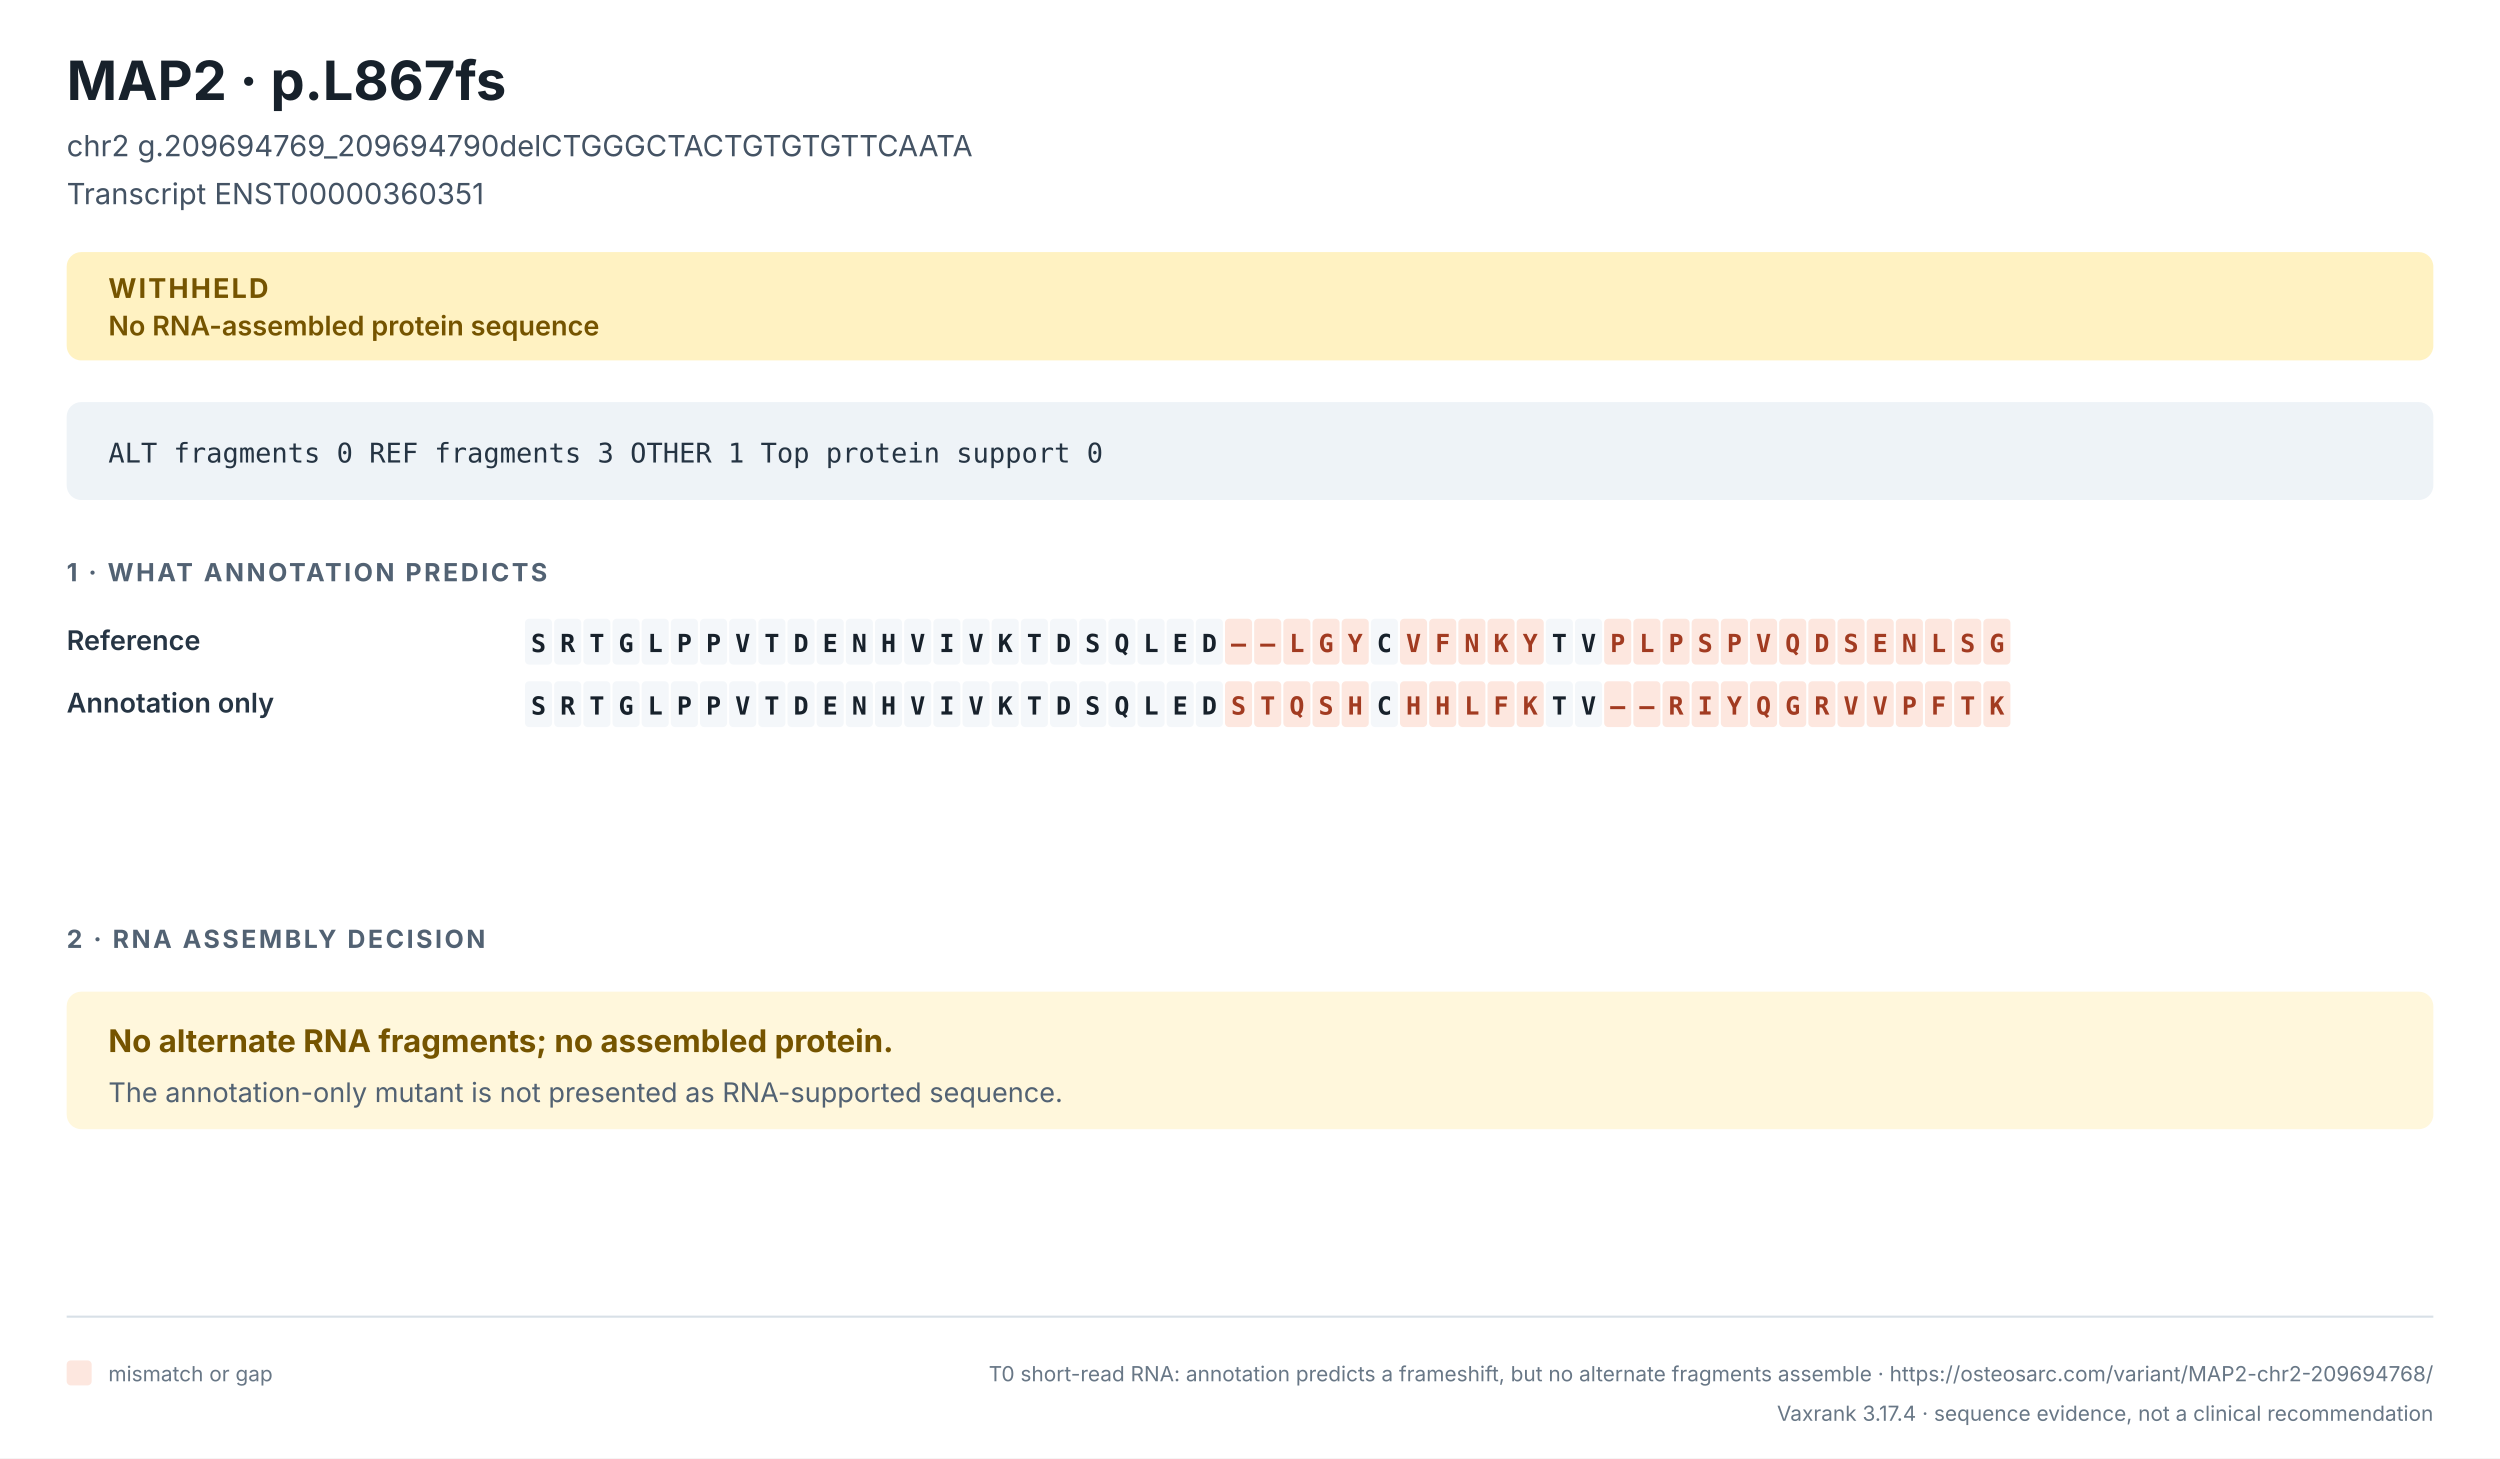
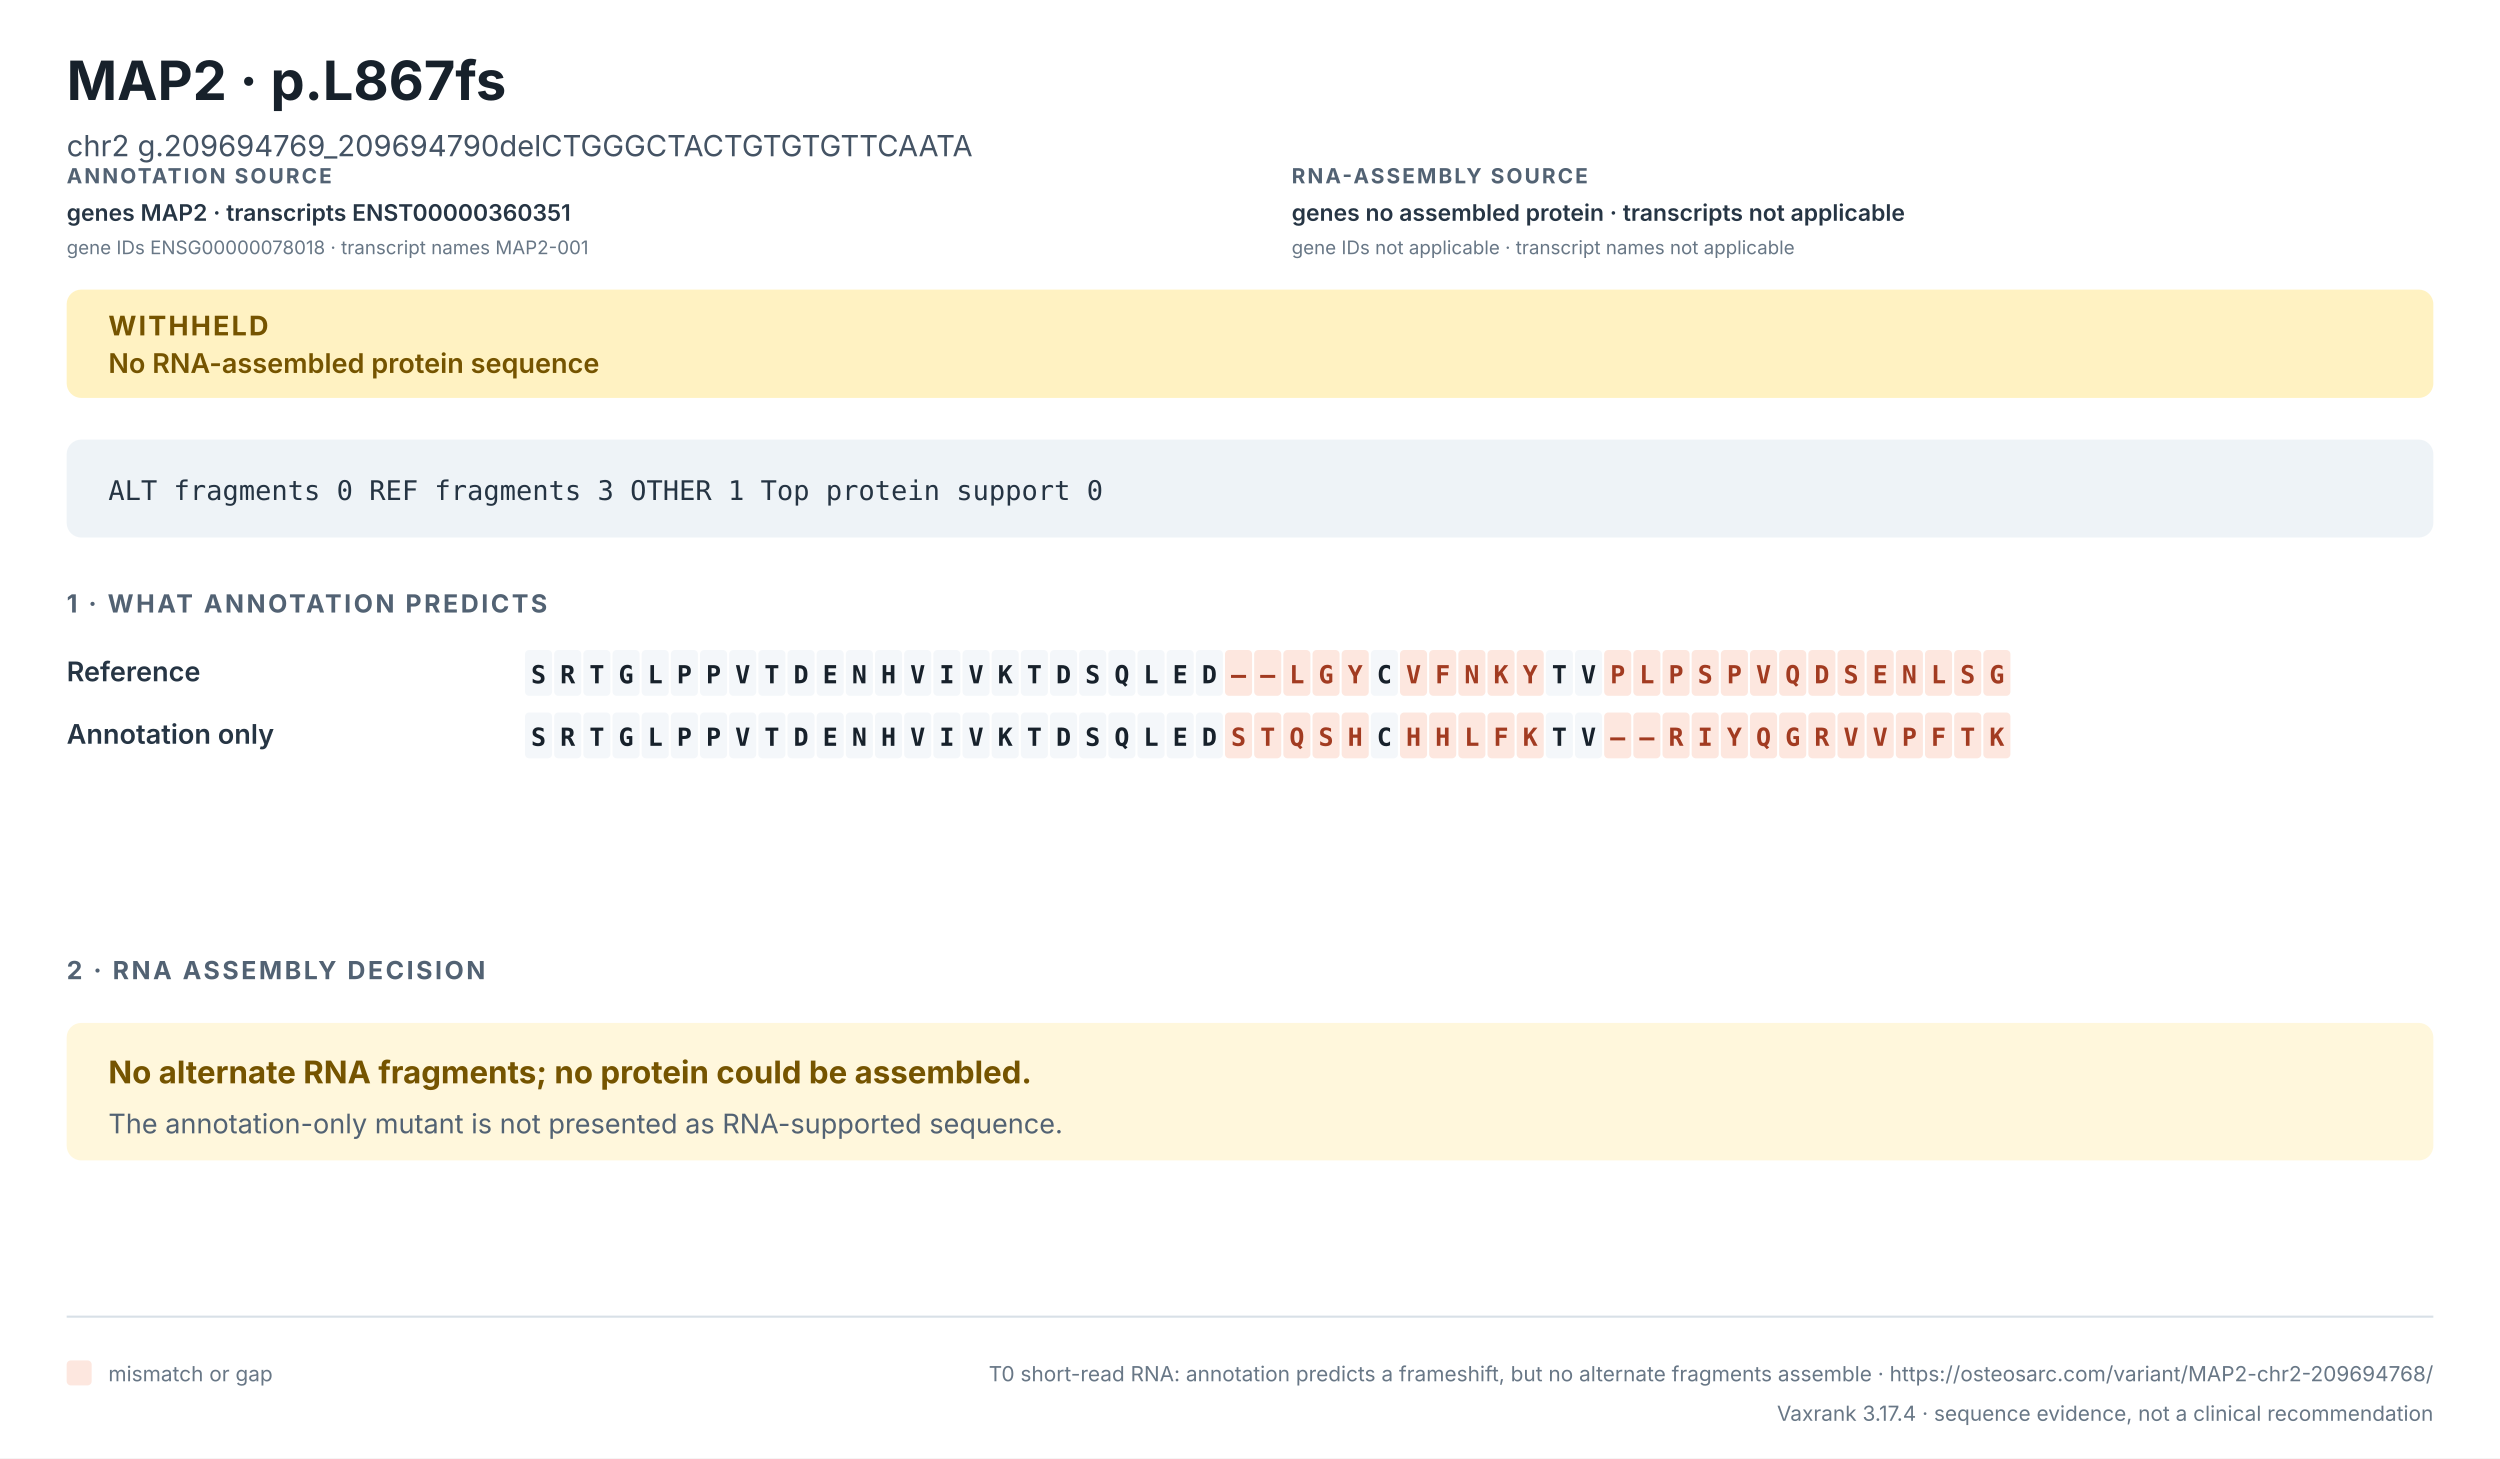
<svg xmlns="http://www.w3.org/2000/svg" width="1200" height="700" viewBox="0 0 1200 700">
  <rect width="1200" height="700" fill="#ffffff" />
  <style>
text { font-family: Inter, Helvetica, Arial, sans-serif; }
.title { font-size: 26px; font-weight: 700; fill: #17212b; }
.subtitle { font-size: 14px; fill: #445364; }
+ .source-label { font-size: 10px; font-weight: 700; letter-spacing: 1px; fill: #526273; }
+ .source-text { font-size: 11px; font-weight: 600; fill: #263544; }
+ .source-ids { font-size: 9px; fill: #687786; }
.status { font-size: 13px; font-weight: 700; letter-spacing: 1px; }
.status-detail { font-size: 13px; font-weight: 600; }
.panel-title { font-size: 12px; font-weight: 700; letter-spacing: 1.2px; fill: #526273; }
.track-label { font-size: 13px; font-weight: 600; fill: #263544; }
.residue { font-family: "SFMono-Regular", Consolas, monospace; font-size: 12px; font-weight: 600; text-anchor: middle; }
.evidence { font-family: "SFMono-Regular", Consolas, monospace; font-size: 13px; fill: #253443; }
.empty-title { font-size: 15px; font-weight: 700; fill: #755400; }
.body { font-size: 13px; fill: #526273; }
.footer { font-size: 10px; fill: #687786; }
</style>
  <text x="32" y="48" class="title">MAP2 · p.L867fs</text>
  <text x="32" y="75" class="subtitle">chr2 g.209694769_209694790delCTGGGCTACTGTGTGTTCAATA</text>
-   <text x="32" y="98" class="subtitle">Transcript ENST00000360351</text>
-   <rect x="32" y="121" width="1136" height="52" rx="7" fill="#fff2c2" />
-   <text x="52" y="143" class="status" fill="#755400">WITHHELD</text>
-   <text x="52" y="161" class="status-detail" fill="#755400">No RNA-assembled protein sequence</text>
-   <rect x="32" y="193" width="1136" height="47" rx="7" fill="#eef3f7" />
-   <text x="52" y="222" class="evidence">ALT fragments  0     REF fragments  3     OTHER  1     Top protein support  0</text>
-   <text x="32" y="279" class="panel-title">1 · WHAT ANNOTATION PREDICTS</text>
-   <text x="32" y="312" class="track-label">Reference</text>
-   <rect x="252" y="297" width="13" height="22" rx="2" fill="#f4f7fa" />
-   <text x="258.5" y="313" class="residue" fill="#17212b">S</text>
-   <rect x="266" y="297" width="13" height="22" rx="2" fill="#f4f7fa" />
-   <text x="272.5" y="313" class="residue" fill="#17212b">R</text>
-   <rect x="280" y="297" width="13" height="22" rx="2" fill="#f4f7fa" />
-   <text x="286.5" y="313" class="residue" fill="#17212b">T</text>
-   <rect x="294" y="297" width="13" height="22" rx="2" fill="#f4f7fa" />
-   <text x="300.5" y="313" class="residue" fill="#17212b">G</text>
-   <rect x="308" y="297" width="13" height="22" rx="2" fill="#f4f7fa" />
-   <text x="314.5" y="313" class="residue" fill="#17212b">L</text>
-   <rect x="322" y="297" width="13" height="22" rx="2" fill="#f4f7fa" />
-   <text x="328.5" y="313" class="residue" fill="#17212b">P</text>
-   <rect x="336" y="297" width="13" height="22" rx="2" fill="#f4f7fa" />
-   <text x="342.5" y="313" class="residue" fill="#17212b">P</text>
-   <rect x="350" y="297" width="13" height="22" rx="2" fill="#f4f7fa" />
-   <text x="356.5" y="313" class="residue" fill="#17212b">V</text>
-   <rect x="364" y="297" width="13" height="22" rx="2" fill="#f4f7fa" />
-   <text x="370.5" y="313" class="residue" fill="#17212b">T</text>
-   <rect x="378" y="297" width="13" height="22" rx="2" fill="#f4f7fa" />
-   <text x="384.5" y="313" class="residue" fill="#17212b">D</text>
-   <rect x="392" y="297" width="13" height="22" rx="2" fill="#f4f7fa" />
-   <text x="398.5" y="313" class="residue" fill="#17212b">E</text>
-   <rect x="406" y="297" width="13" height="22" rx="2" fill="#f4f7fa" />
-   <text x="412.5" y="313" class="residue" fill="#17212b">N</text>
-   <rect x="420" y="297" width="13" height="22" rx="2" fill="#f4f7fa" />
-   <text x="426.5" y="313" class="residue" fill="#17212b">H</text>
-   <rect x="434" y="297" width="13" height="22" rx="2" fill="#f4f7fa" />
-   <text x="440.5" y="313" class="residue" fill="#17212b">V</text>
-   <rect x="448" y="297" width="13" height="22" rx="2" fill="#f4f7fa" />
-   <text x="454.5" y="313" class="residue" fill="#17212b">I</text>
-   <rect x="462" y="297" width="13" height="22" rx="2" fill="#f4f7fa" />
-   <text x="468.5" y="313" class="residue" fill="#17212b">V</text>
-   <rect x="476" y="297" width="13" height="22" rx="2" fill="#f4f7fa" />
-   <text x="482.5" y="313" class="residue" fill="#17212b">K</text>
-   <rect x="490" y="297" width="13" height="22" rx="2" fill="#f4f7fa" />
-   <text x="496.5" y="313" class="residue" fill="#17212b">T</text>
-   <rect x="504" y="297" width="13" height="22" rx="2" fill="#f4f7fa" />
-   <text x="510.5" y="313" class="residue" fill="#17212b">D</text>
-   <rect x="518" y="297" width="13" height="22" rx="2" fill="#f4f7fa" />
-   <text x="524.5" y="313" class="residue" fill="#17212b">S</text>
-   <rect x="532" y="297" width="13" height="22" rx="2" fill="#f4f7fa" />
-   <text x="538.5" y="313" class="residue" fill="#17212b">Q</text>
-   <rect x="546" y="297" width="13" height="22" rx="2" fill="#f4f7fa" />
-   <text x="552.5" y="313" class="residue" fill="#17212b">L</text>
-   <rect x="560" y="297" width="13" height="22" rx="2" fill="#f4f7fa" />
-   <text x="566.5" y="313" class="residue" fill="#17212b">E</text>
-   <rect x="574" y="297" width="13" height="22" rx="2" fill="#f4f7fa" />
-   <text x="580.5" y="313" class="residue" fill="#17212b">D</text>
-   <rect x="588" y="297" width="13" height="22" rx="2" fill="#fde7df" />
-   <text x="594.5" y="313" class="residue" fill="#a23b21">–</text>
-   <rect x="602" y="297" width="13" height="22" rx="2" fill="#fde7df" />
-   <text x="608.5" y="313" class="residue" fill="#a23b21">–</text>
-   <rect x="616" y="297" width="13" height="22" rx="2" fill="#fde7df" />
-   <text x="622.5" y="313" class="residue" fill="#a23b21">L</text>
-   <rect x="630" y="297" width="13" height="22" rx="2" fill="#fde7df" />
-   <text x="636.5" y="313" class="residue" fill="#a23b21">G</text>
-   <rect x="644" y="297" width="13" height="22" rx="2" fill="#fde7df" />
-   <text x="650.5" y="313" class="residue" fill="#a23b21">Y</text>
-   <rect x="658" y="297" width="13" height="22" rx="2" fill="#f4f7fa" />
-   <text x="664.5" y="313" class="residue" fill="#17212b">C</text>
-   <rect x="672" y="297" width="13" height="22" rx="2" fill="#fde7df" />
-   <text x="678.5" y="313" class="residue" fill="#a23b21">V</text>
-   <rect x="686" y="297" width="13" height="22" rx="2" fill="#fde7df" />
-   <text x="692.5" y="313" class="residue" fill="#a23b21">F</text>
-   <rect x="700" y="297" width="13" height="22" rx="2" fill="#fde7df" />
-   <text x="706.5" y="313" class="residue" fill="#a23b21">N</text>
-   <rect x="714" y="297" width="13" height="22" rx="2" fill="#fde7df" />
-   <text x="720.5" y="313" class="residue" fill="#a23b21">K</text>
-   <rect x="728" y="297" width="13" height="22" rx="2" fill="#fde7df" />
-   <text x="734.5" y="313" class="residue" fill="#a23b21">Y</text>
-   <rect x="742" y="297" width="13" height="22" rx="2" fill="#f4f7fa" />
-   <text x="748.5" y="313" class="residue" fill="#17212b">T</text>
-   <rect x="756" y="297" width="13" height="22" rx="2" fill="#f4f7fa" />
-   <text x="762.5" y="313" class="residue" fill="#17212b">V</text>
-   <rect x="770" y="297" width="13" height="22" rx="2" fill="#fde7df" />
-   <text x="776.5" y="313" class="residue" fill="#a23b21">P</text>
-   <rect x="784" y="297" width="13" height="22" rx="2" fill="#fde7df" />
-   <text x="790.5" y="313" class="residue" fill="#a23b21">L</text>
-   <rect x="798" y="297" width="13" height="22" rx="2" fill="#fde7df" />
-   <text x="804.5" y="313" class="residue" fill="#a23b21">P</text>
-   <rect x="812" y="297" width="13" height="22" rx="2" fill="#fde7df" />
-   <text x="818.5" y="313" class="residue" fill="#a23b21">S</text>
-   <rect x="826" y="297" width="13" height="22" rx="2" fill="#fde7df" />
-   <text x="832.5" y="313" class="residue" fill="#a23b21">P</text>
-   <rect x="840" y="297" width="13" height="22" rx="2" fill="#fde7df" />
-   <text x="846.5" y="313" class="residue" fill="#a23b21">V</text>
-   <rect x="854" y="297" width="13" height="22" rx="2" fill="#fde7df" />
-   <text x="860.5" y="313" class="residue" fill="#a23b21">Q</text>
-   <rect x="868" y="297" width="13" height="22" rx="2" fill="#fde7df" />
-   <text x="874.5" y="313" class="residue" fill="#a23b21">D</text>
-   <rect x="882" y="297" width="13" height="22" rx="2" fill="#fde7df" />
-   <text x="888.5" y="313" class="residue" fill="#a23b21">S</text>
-   <rect x="896" y="297" width="13" height="22" rx="2" fill="#fde7df" />
-   <text x="902.5" y="313" class="residue" fill="#a23b21">E</text>
-   <rect x="910" y="297" width="13" height="22" rx="2" fill="#fde7df" />
-   <text x="916.5" y="313" class="residue" fill="#a23b21">N</text>
-   <rect x="924" y="297" width="13" height="22" rx="2" fill="#fde7df" />
-   <text x="930.5" y="313" class="residue" fill="#a23b21">L</text>
-   <rect x="938" y="297" width="13" height="22" rx="2" fill="#fde7df" />
-   <text x="944.5" y="313" class="residue" fill="#a23b21">S</text>
-   <rect x="952" y="297" width="13" height="22" rx="2" fill="#fde7df" />
-   <text x="958.5" y="313" class="residue" fill="#a23b21">G</text>
-   <text x="32" y="342" class="track-label">Annotation only</text>
-   <rect x="252" y="327" width="13" height="22" rx="2" fill="#f4f7fa" />
-   <text x="258.5" y="343" class="residue" fill="#17212b">S</text>
-   <rect x="266" y="327" width="13" height="22" rx="2" fill="#f4f7fa" />
-   <text x="272.5" y="343" class="residue" fill="#17212b">R</text>
-   <rect x="280" y="327" width="13" height="22" rx="2" fill="#f4f7fa" />
-   <text x="286.5" y="343" class="residue" fill="#17212b">T</text>
-   <rect x="294" y="327" width="13" height="22" rx="2" fill="#f4f7fa" />
-   <text x="300.5" y="343" class="residue" fill="#17212b">G</text>
-   <rect x="308" y="327" width="13" height="22" rx="2" fill="#f4f7fa" />
-   <text x="314.5" y="343" class="residue" fill="#17212b">L</text>
-   <rect x="322" y="327" width="13" height="22" rx="2" fill="#f4f7fa" />
-   <text x="328.5" y="343" class="residue" fill="#17212b">P</text>
-   <rect x="336" y="327" width="13" height="22" rx="2" fill="#f4f7fa" />
-   <text x="342.5" y="343" class="residue" fill="#17212b">P</text>
-   <rect x="350" y="327" width="13" height="22" rx="2" fill="#f4f7fa" />
-   <text x="356.5" y="343" class="residue" fill="#17212b">V</text>
-   <rect x="364" y="327" width="13" height="22" rx="2" fill="#f4f7fa" />
-   <text x="370.5" y="343" class="residue" fill="#17212b">T</text>
-   <rect x="378" y="327" width="13" height="22" rx="2" fill="#f4f7fa" />
-   <text x="384.5" y="343" class="residue" fill="#17212b">D</text>
-   <rect x="392" y="327" width="13" height="22" rx="2" fill="#f4f7fa" />
-   <text x="398.5" y="343" class="residue" fill="#17212b">E</text>
-   <rect x="406" y="327" width="13" height="22" rx="2" fill="#f4f7fa" />
-   <text x="412.5" y="343" class="residue" fill="#17212b">N</text>
-   <rect x="420" y="327" width="13" height="22" rx="2" fill="#f4f7fa" />
-   <text x="426.5" y="343" class="residue" fill="#17212b">H</text>
-   <rect x="434" y="327" width="13" height="22" rx="2" fill="#f4f7fa" />
-   <text x="440.5" y="343" class="residue" fill="#17212b">V</text>
-   <rect x="448" y="327" width="13" height="22" rx="2" fill="#f4f7fa" />
-   <text x="454.5" y="343" class="residue" fill="#17212b">I</text>
-   <rect x="462" y="327" width="13" height="22" rx="2" fill="#f4f7fa" />
-   <text x="468.5" y="343" class="residue" fill="#17212b">V</text>
-   <rect x="476" y="327" width="13" height="22" rx="2" fill="#f4f7fa" />
-   <text x="482.5" y="343" class="residue" fill="#17212b">K</text>
-   <rect x="490" y="327" width="13" height="22" rx="2" fill="#f4f7fa" />
-   <text x="496.5" y="343" class="residue" fill="#17212b">T</text>
-   <rect x="504" y="327" width="13" height="22" rx="2" fill="#f4f7fa" />
-   <text x="510.5" y="343" class="residue" fill="#17212b">D</text>
-   <rect x="518" y="327" width="13" height="22" rx="2" fill="#f4f7fa" />
-   <text x="524.5" y="343" class="residue" fill="#17212b">S</text>
-   <rect x="532" y="327" width="13" height="22" rx="2" fill="#f4f7fa" />
-   <text x="538.5" y="343" class="residue" fill="#17212b">Q</text>
-   <rect x="546" y="327" width="13" height="22" rx="2" fill="#f4f7fa" />
-   <text x="552.5" y="343" class="residue" fill="#17212b">L</text>
-   <rect x="560" y="327" width="13" height="22" rx="2" fill="#f4f7fa" />
-   <text x="566.5" y="343" class="residue" fill="#17212b">E</text>
-   <rect x="574" y="327" width="13" height="22" rx="2" fill="#f4f7fa" />
-   <text x="580.5" y="343" class="residue" fill="#17212b">D</text>
-   <rect x="588" y="327" width="13" height="22" rx="2" fill="#fde7df" />
-   <text x="594.5" y="343" class="residue" fill="#a23b21">S</text>
-   <rect x="602" y="327" width="13" height="22" rx="2" fill="#fde7df" />
-   <text x="608.5" y="343" class="residue" fill="#a23b21">T</text>
-   <rect x="616" y="327" width="13" height="22" rx="2" fill="#fde7df" />
-   <text x="622.5" y="343" class="residue" fill="#a23b21">Q</text>
-   <rect x="630" y="327" width="13" height="22" rx="2" fill="#fde7df" />
-   <text x="636.5" y="343" class="residue" fill="#a23b21">S</text>
-   <rect x="644" y="327" width="13" height="22" rx="2" fill="#fde7df" />
-   <text x="650.5" y="343" class="residue" fill="#a23b21">H</text>
-   <rect x="658" y="327" width="13" height="22" rx="2" fill="#f4f7fa" />
-   <text x="664.5" y="343" class="residue" fill="#17212b">C</text>
-   <rect x="672" y="327" width="13" height="22" rx="2" fill="#fde7df" />
-   <text x="678.5" y="343" class="residue" fill="#a23b21">H</text>
-   <rect x="686" y="327" width="13" height="22" rx="2" fill="#fde7df" />
-   <text x="692.5" y="343" class="residue" fill="#a23b21">H</text>
-   <rect x="700" y="327" width="13" height="22" rx="2" fill="#fde7df" />
-   <text x="706.5" y="343" class="residue" fill="#a23b21">L</text>
-   <rect x="714" y="327" width="13" height="22" rx="2" fill="#fde7df" />
-   <text x="720.5" y="343" class="residue" fill="#a23b21">F</text>
-   <rect x="728" y="327" width="13" height="22" rx="2" fill="#fde7df" />
-   <text x="734.5" y="343" class="residue" fill="#a23b21">K</text>
-   <rect x="742" y="327" width="13" height="22" rx="2" fill="#f4f7fa" />
-   <text x="748.5" y="343" class="residue" fill="#17212b">T</text>
-   <rect x="756" y="327" width="13" height="22" rx="2" fill="#f4f7fa" />
-   <text x="762.5" y="343" class="residue" fill="#17212b">V</text>
-   <rect x="770" y="327" width="13" height="22" rx="2" fill="#fde7df" />
-   <text x="776.5" y="343" class="residue" fill="#a23b21">–</text>
-   <rect x="784" y="327" width="13" height="22" rx="2" fill="#fde7df" />
-   <text x="790.5" y="343" class="residue" fill="#a23b21">–</text>
-   <rect x="798" y="327" width="13" height="22" rx="2" fill="#fde7df" />
-   <text x="804.5" y="343" class="residue" fill="#a23b21">R</text>
-   <rect x="812" y="327" width="13" height="22" rx="2" fill="#fde7df" />
-   <text x="818.5" y="343" class="residue" fill="#a23b21">I</text>
-   <rect x="826" y="327" width="13" height="22" rx="2" fill="#fde7df" />
-   <text x="832.5" y="343" class="residue" fill="#a23b21">Y</text>
-   <rect x="840" y="327" width="13" height="22" rx="2" fill="#fde7df" />
-   <text x="846.5" y="343" class="residue" fill="#a23b21">Q</text>
-   <rect x="854" y="327" width="13" height="22" rx="2" fill="#fde7df" />
-   <text x="860.5" y="343" class="residue" fill="#a23b21">G</text>
-   <rect x="868" y="327" width="13" height="22" rx="2" fill="#fde7df" />
-   <text x="874.5" y="343" class="residue" fill="#a23b21">R</text>
-   <rect x="882" y="327" width="13" height="22" rx="2" fill="#fde7df" />
-   <text x="888.5" y="343" class="residue" fill="#a23b21">V</text>
-   <rect x="896" y="327" width="13" height="22" rx="2" fill="#fde7df" />
-   <text x="902.5" y="343" class="residue" fill="#a23b21">V</text>
-   <rect x="910" y="327" width="13" height="22" rx="2" fill="#fde7df" />
-   <text x="916.5" y="343" class="residue" fill="#a23b21">P</text>
-   <rect x="924" y="327" width="13" height="22" rx="2" fill="#fde7df" />
-   <text x="930.5" y="343" class="residue" fill="#a23b21">F</text>
-   <rect x="938" y="327" width="13" height="22" rx="2" fill="#fde7df" />
-   <text x="944.5" y="343" class="residue" fill="#a23b21">T</text>
-   <rect x="952" y="327" width="13" height="22" rx="2" fill="#fde7df" />
-   <text x="958.5" y="343" class="residue" fill="#a23b21">K</text>
-   <text x="32" y="455" class="panel-title">2 · RNA ASSEMBLY DECISION</text>
-   <rect x="32" y="476" width="1136" height="66" rx="7" fill="#fff7dc" />
-   <text x="52" y="505" class="empty-title">No alternate RNA fragments; no assembled protein.</text>
-   <text x="52" y="529" class="body">The annotation-only mutant is not presented as RNA-supported sequence.</text>
+   <text x="32" y="88" class="source-label">ANNOTATION SOURCE</text>
+   <text x="32" y="106" class="source-text">genes  MAP2  ·  transcripts  ENST00000360351</text>
+   <text x="32" y="122" class="source-ids">gene IDs  ENSG00000078018  ·  transcript names  MAP2-001</text>
+   <text x="620" y="88" class="source-label">RNA-ASSEMBLY SOURCE</text>
+   <text x="620" y="106" class="source-text">genes  no assembled protein  ·  transcripts  not applicable</text>
+   <text x="620" y="122" class="source-ids">gene IDs  not applicable  ·  transcript names  not applicable</text>
+   <rect x="32" y="139" width="1136" height="52" rx="7" fill="#fff2c2" />
+   <text x="52" y="161" class="status" fill="#755400">WITHHELD</text>
+   <text x="52" y="179" class="status-detail" fill="#755400">No RNA-assembled protein sequence</text>
+   <rect x="32" y="211" width="1136" height="47" rx="7" fill="#eef3f7" />
+   <text x="52" y="240" class="evidence">ALT fragments  0     REF fragments  3     OTHER  1     Top protein support  0</text>
+   <text x="32" y="294" class="panel-title">1 · WHAT ANNOTATION PREDICTS</text>
+   <text x="32" y="327" class="track-label">Reference</text>
+   <rect x="252" y="312" width="13" height="22" rx="2" fill="#f4f7fa" />
+   <text x="258.5" y="328" class="residue" fill="#17212b">S</text>
+   <rect x="266" y="312" width="13" height="22" rx="2" fill="#f4f7fa" />
+   <text x="272.5" y="328" class="residue" fill="#17212b">R</text>
+   <rect x="280" y="312" width="13" height="22" rx="2" fill="#f4f7fa" />
+   <text x="286.5" y="328" class="residue" fill="#17212b">T</text>
+   <rect x="294" y="312" width="13" height="22" rx="2" fill="#f4f7fa" />
+   <text x="300.5" y="328" class="residue" fill="#17212b">G</text>
+   <rect x="308" y="312" width="13" height="22" rx="2" fill="#f4f7fa" />
+   <text x="314.5" y="328" class="residue" fill="#17212b">L</text>
+   <rect x="322" y="312" width="13" height="22" rx="2" fill="#f4f7fa" />
+   <text x="328.5" y="328" class="residue" fill="#17212b">P</text>
+   <rect x="336" y="312" width="13" height="22" rx="2" fill="#f4f7fa" />
+   <text x="342.5" y="328" class="residue" fill="#17212b">P</text>
+   <rect x="350" y="312" width="13" height="22" rx="2" fill="#f4f7fa" />
+   <text x="356.5" y="328" class="residue" fill="#17212b">V</text>
+   <rect x="364" y="312" width="13" height="22" rx="2" fill="#f4f7fa" />
+   <text x="370.5" y="328" class="residue" fill="#17212b">T</text>
+   <rect x="378" y="312" width="13" height="22" rx="2" fill="#f4f7fa" />
+   <text x="384.5" y="328" class="residue" fill="#17212b">D</text>
+   <rect x="392" y="312" width="13" height="22" rx="2" fill="#f4f7fa" />
+   <text x="398.5" y="328" class="residue" fill="#17212b">E</text>
+   <rect x="406" y="312" width="13" height="22" rx="2" fill="#f4f7fa" />
+   <text x="412.5" y="328" class="residue" fill="#17212b">N</text>
+   <rect x="420" y="312" width="13" height="22" rx="2" fill="#f4f7fa" />
+   <text x="426.5" y="328" class="residue" fill="#17212b">H</text>
+   <rect x="434" y="312" width="13" height="22" rx="2" fill="#f4f7fa" />
+   <text x="440.5" y="328" class="residue" fill="#17212b">V</text>
+   <rect x="448" y="312" width="13" height="22" rx="2" fill="#f4f7fa" />
+   <text x="454.5" y="328" class="residue" fill="#17212b">I</text>
+   <rect x="462" y="312" width="13" height="22" rx="2" fill="#f4f7fa" />
+   <text x="468.5" y="328" class="residue" fill="#17212b">V</text>
+   <rect x="476" y="312" width="13" height="22" rx="2" fill="#f4f7fa" />
+   <text x="482.5" y="328" class="residue" fill="#17212b">K</text>
+   <rect x="490" y="312" width="13" height="22" rx="2" fill="#f4f7fa" />
+   <text x="496.5" y="328" class="residue" fill="#17212b">T</text>
+   <rect x="504" y="312" width="13" height="22" rx="2" fill="#f4f7fa" />
+   <text x="510.5" y="328" class="residue" fill="#17212b">D</text>
+   <rect x="518" y="312" width="13" height="22" rx="2" fill="#f4f7fa" />
+   <text x="524.5" y="328" class="residue" fill="#17212b">S</text>
+   <rect x="532" y="312" width="13" height="22" rx="2" fill="#f4f7fa" />
+   <text x="538.5" y="328" class="residue" fill="#17212b">Q</text>
+   <rect x="546" y="312" width="13" height="22" rx="2" fill="#f4f7fa" />
+   <text x="552.5" y="328" class="residue" fill="#17212b">L</text>
+   <rect x="560" y="312" width="13" height="22" rx="2" fill="#f4f7fa" />
+   <text x="566.5" y="328" class="residue" fill="#17212b">E</text>
+   <rect x="574" y="312" width="13" height="22" rx="2" fill="#f4f7fa" />
+   <text x="580.5" y="328" class="residue" fill="#17212b">D</text>
+   <rect x="588" y="312" width="13" height="22" rx="2" fill="#fde7df" />
+   <text x="594.5" y="328" class="residue" fill="#a23b21">–</text>
+   <rect x="602" y="312" width="13" height="22" rx="2" fill="#fde7df" />
+   <text x="608.5" y="328" class="residue" fill="#a23b21">–</text>
+   <rect x="616" y="312" width="13" height="22" rx="2" fill="#fde7df" />
+   <text x="622.5" y="328" class="residue" fill="#a23b21">L</text>
+   <rect x="630" y="312" width="13" height="22" rx="2" fill="#fde7df" />
+   <text x="636.5" y="328" class="residue" fill="#a23b21">G</text>
+   <rect x="644" y="312" width="13" height="22" rx="2" fill="#fde7df" />
+   <text x="650.5" y="328" class="residue" fill="#a23b21">Y</text>
+   <rect x="658" y="312" width="13" height="22" rx="2" fill="#f4f7fa" />
+   <text x="664.5" y="328" class="residue" fill="#17212b">C</text>
+   <rect x="672" y="312" width="13" height="22" rx="2" fill="#fde7df" />
+   <text x="678.5" y="328" class="residue" fill="#a23b21">V</text>
+   <rect x="686" y="312" width="13" height="22" rx="2" fill="#fde7df" />
+   <text x="692.5" y="328" class="residue" fill="#a23b21">F</text>
+   <rect x="700" y="312" width="13" height="22" rx="2" fill="#fde7df" />
+   <text x="706.5" y="328" class="residue" fill="#a23b21">N</text>
+   <rect x="714" y="312" width="13" height="22" rx="2" fill="#fde7df" />
+   <text x="720.5" y="328" class="residue" fill="#a23b21">K</text>
+   <rect x="728" y="312" width="13" height="22" rx="2" fill="#fde7df" />
+   <text x="734.5" y="328" class="residue" fill="#a23b21">Y</text>
+   <rect x="742" y="312" width="13" height="22" rx="2" fill="#f4f7fa" />
+   <text x="748.5" y="328" class="residue" fill="#17212b">T</text>
+   <rect x="756" y="312" width="13" height="22" rx="2" fill="#f4f7fa" />
+   <text x="762.5" y="328" class="residue" fill="#17212b">V</text>
+   <rect x="770" y="312" width="13" height="22" rx="2" fill="#fde7df" />
+   <text x="776.5" y="328" class="residue" fill="#a23b21">P</text>
+   <rect x="784" y="312" width="13" height="22" rx="2" fill="#fde7df" />
+   <text x="790.5" y="328" class="residue" fill="#a23b21">L</text>
+   <rect x="798" y="312" width="13" height="22" rx="2" fill="#fde7df" />
+   <text x="804.5" y="328" class="residue" fill="#a23b21">P</text>
+   <rect x="812" y="312" width="13" height="22" rx="2" fill="#fde7df" />
+   <text x="818.5" y="328" class="residue" fill="#a23b21">S</text>
+   <rect x="826" y="312" width="13" height="22" rx="2" fill="#fde7df" />
+   <text x="832.5" y="328" class="residue" fill="#a23b21">P</text>
+   <rect x="840" y="312" width="13" height="22" rx="2" fill="#fde7df" />
+   <text x="846.5" y="328" class="residue" fill="#a23b21">V</text>
+   <rect x="854" y="312" width="13" height="22" rx="2" fill="#fde7df" />
+   <text x="860.5" y="328" class="residue" fill="#a23b21">Q</text>
+   <rect x="868" y="312" width="13" height="22" rx="2" fill="#fde7df" />
+   <text x="874.5" y="328" class="residue" fill="#a23b21">D</text>
+   <rect x="882" y="312" width="13" height="22" rx="2" fill="#fde7df" />
+   <text x="888.5" y="328" class="residue" fill="#a23b21">S</text>
+   <rect x="896" y="312" width="13" height="22" rx="2" fill="#fde7df" />
+   <text x="902.5" y="328" class="residue" fill="#a23b21">E</text>
+   <rect x="910" y="312" width="13" height="22" rx="2" fill="#fde7df" />
+   <text x="916.5" y="328" class="residue" fill="#a23b21">N</text>
+   <rect x="924" y="312" width="13" height="22" rx="2" fill="#fde7df" />
+   <text x="930.5" y="328" class="residue" fill="#a23b21">L</text>
+   <rect x="938" y="312" width="13" height="22" rx="2" fill="#fde7df" />
+   <text x="944.5" y="328" class="residue" fill="#a23b21">S</text>
+   <rect x="952" y="312" width="13" height="22" rx="2" fill="#fde7df" />
+   <text x="958.5" y="328" class="residue" fill="#a23b21">G</text>
+   <text x="32" y="357" class="track-label">Annotation only</text>
+   <rect x="252" y="342" width="13" height="22" rx="2" fill="#f4f7fa" />
+   <text x="258.5" y="358" class="residue" fill="#17212b">S</text>
+   <rect x="266" y="342" width="13" height="22" rx="2" fill="#f4f7fa" />
+   <text x="272.5" y="358" class="residue" fill="#17212b">R</text>
+   <rect x="280" y="342" width="13" height="22" rx="2" fill="#f4f7fa" />
+   <text x="286.5" y="358" class="residue" fill="#17212b">T</text>
+   <rect x="294" y="342" width="13" height="22" rx="2" fill="#f4f7fa" />
+   <text x="300.5" y="358" class="residue" fill="#17212b">G</text>
+   <rect x="308" y="342" width="13" height="22" rx="2" fill="#f4f7fa" />
+   <text x="314.5" y="358" class="residue" fill="#17212b">L</text>
+   <rect x="322" y="342" width="13" height="22" rx="2" fill="#f4f7fa" />
+   <text x="328.5" y="358" class="residue" fill="#17212b">P</text>
+   <rect x="336" y="342" width="13" height="22" rx="2" fill="#f4f7fa" />
+   <text x="342.5" y="358" class="residue" fill="#17212b">P</text>
+   <rect x="350" y="342" width="13" height="22" rx="2" fill="#f4f7fa" />
+   <text x="356.5" y="358" class="residue" fill="#17212b">V</text>
+   <rect x="364" y="342" width="13" height="22" rx="2" fill="#f4f7fa" />
+   <text x="370.5" y="358" class="residue" fill="#17212b">T</text>
+   <rect x="378" y="342" width="13" height="22" rx="2" fill="#f4f7fa" />
+   <text x="384.5" y="358" class="residue" fill="#17212b">D</text>
+   <rect x="392" y="342" width="13" height="22" rx="2" fill="#f4f7fa" />
+   <text x="398.5" y="358" class="residue" fill="#17212b">E</text>
+   <rect x="406" y="342" width="13" height="22" rx="2" fill="#f4f7fa" />
+   <text x="412.5" y="358" class="residue" fill="#17212b">N</text>
+   <rect x="420" y="342" width="13" height="22" rx="2" fill="#f4f7fa" />
+   <text x="426.5" y="358" class="residue" fill="#17212b">H</text>
+   <rect x="434" y="342" width="13" height="22" rx="2" fill="#f4f7fa" />
+   <text x="440.5" y="358" class="residue" fill="#17212b">V</text>
+   <rect x="448" y="342" width="13" height="22" rx="2" fill="#f4f7fa" />
+   <text x="454.5" y="358" class="residue" fill="#17212b">I</text>
+   <rect x="462" y="342" width="13" height="22" rx="2" fill="#f4f7fa" />
+   <text x="468.5" y="358" class="residue" fill="#17212b">V</text>
+   <rect x="476" y="342" width="13" height="22" rx="2" fill="#f4f7fa" />
+   <text x="482.5" y="358" class="residue" fill="#17212b">K</text>
+   <rect x="490" y="342" width="13" height="22" rx="2" fill="#f4f7fa" />
+   <text x="496.5" y="358" class="residue" fill="#17212b">T</text>
+   <rect x="504" y="342" width="13" height="22" rx="2" fill="#f4f7fa" />
+   <text x="510.5" y="358" class="residue" fill="#17212b">D</text>
+   <rect x="518" y="342" width="13" height="22" rx="2" fill="#f4f7fa" />
+   <text x="524.5" y="358" class="residue" fill="#17212b">S</text>
+   <rect x="532" y="342" width="13" height="22" rx="2" fill="#f4f7fa" />
+   <text x="538.5" y="358" class="residue" fill="#17212b">Q</text>
+   <rect x="546" y="342" width="13" height="22" rx="2" fill="#f4f7fa" />
+   <text x="552.5" y="358" class="residue" fill="#17212b">L</text>
+   <rect x="560" y="342" width="13" height="22" rx="2" fill="#f4f7fa" />
+   <text x="566.5" y="358" class="residue" fill="#17212b">E</text>
+   <rect x="574" y="342" width="13" height="22" rx="2" fill="#f4f7fa" />
+   <text x="580.5" y="358" class="residue" fill="#17212b">D</text>
+   <rect x="588" y="342" width="13" height="22" rx="2" fill="#fde7df" />
+   <text x="594.5" y="358" class="residue" fill="#a23b21">S</text>
+   <rect x="602" y="342" width="13" height="22" rx="2" fill="#fde7df" />
+   <text x="608.5" y="358" class="residue" fill="#a23b21">T</text>
+   <rect x="616" y="342" width="13" height="22" rx="2" fill="#fde7df" />
+   <text x="622.5" y="358" class="residue" fill="#a23b21">Q</text>
+   <rect x="630" y="342" width="13" height="22" rx="2" fill="#fde7df" />
+   <text x="636.5" y="358" class="residue" fill="#a23b21">S</text>
+   <rect x="644" y="342" width="13" height="22" rx="2" fill="#fde7df" />
+   <text x="650.5" y="358" class="residue" fill="#a23b21">H</text>
+   <rect x="658" y="342" width="13" height="22" rx="2" fill="#f4f7fa" />
+   <text x="664.5" y="358" class="residue" fill="#17212b">C</text>
+   <rect x="672" y="342" width="13" height="22" rx="2" fill="#fde7df" />
+   <text x="678.5" y="358" class="residue" fill="#a23b21">H</text>
+   <rect x="686" y="342" width="13" height="22" rx="2" fill="#fde7df" />
+   <text x="692.5" y="358" class="residue" fill="#a23b21">H</text>
+   <rect x="700" y="342" width="13" height="22" rx="2" fill="#fde7df" />
+   <text x="706.5" y="358" class="residue" fill="#a23b21">L</text>
+   <rect x="714" y="342" width="13" height="22" rx="2" fill="#fde7df" />
+   <text x="720.5" y="358" class="residue" fill="#a23b21">F</text>
+   <rect x="728" y="342" width="13" height="22" rx="2" fill="#fde7df" />
+   <text x="734.5" y="358" class="residue" fill="#a23b21">K</text>
+   <rect x="742" y="342" width="13" height="22" rx="2" fill="#f4f7fa" />
+   <text x="748.5" y="358" class="residue" fill="#17212b">T</text>
+   <rect x="756" y="342" width="13" height="22" rx="2" fill="#f4f7fa" />
+   <text x="762.5" y="358" class="residue" fill="#17212b">V</text>
+   <rect x="770" y="342" width="13" height="22" rx="2" fill="#fde7df" />
+   <text x="776.5" y="358" class="residue" fill="#a23b21">–</text>
+   <rect x="784" y="342" width="13" height="22" rx="2" fill="#fde7df" />
+   <text x="790.5" y="358" class="residue" fill="#a23b21">–</text>
+   <rect x="798" y="342" width="13" height="22" rx="2" fill="#fde7df" />
+   <text x="804.5" y="358" class="residue" fill="#a23b21">R</text>
+   <rect x="812" y="342" width="13" height="22" rx="2" fill="#fde7df" />
+   <text x="818.5" y="358" class="residue" fill="#a23b21">I</text>
+   <rect x="826" y="342" width="13" height="22" rx="2" fill="#fde7df" />
+   <text x="832.5" y="358" class="residue" fill="#a23b21">Y</text>
+   <rect x="840" y="342" width="13" height="22" rx="2" fill="#fde7df" />
+   <text x="846.5" y="358" class="residue" fill="#a23b21">Q</text>
+   <rect x="854" y="342" width="13" height="22" rx="2" fill="#fde7df" />
+   <text x="860.5" y="358" class="residue" fill="#a23b21">G</text>
+   <rect x="868" y="342" width="13" height="22" rx="2" fill="#fde7df" />
+   <text x="874.5" y="358" class="residue" fill="#a23b21">R</text>
+   <rect x="882" y="342" width="13" height="22" rx="2" fill="#fde7df" />
+   <text x="888.5" y="358" class="residue" fill="#a23b21">V</text>
+   <rect x="896" y="342" width="13" height="22" rx="2" fill="#fde7df" />
+   <text x="902.5" y="358" class="residue" fill="#a23b21">V</text>
+   <rect x="910" y="342" width="13" height="22" rx="2" fill="#fde7df" />
+   <text x="916.5" y="358" class="residue" fill="#a23b21">P</text>
+   <rect x="924" y="342" width="13" height="22" rx="2" fill="#fde7df" />
+   <text x="930.5" y="358" class="residue" fill="#a23b21">F</text>
+   <rect x="938" y="342" width="13" height="22" rx="2" fill="#fde7df" />
+   <text x="944.5" y="358" class="residue" fill="#a23b21">T</text>
+   <rect x="952" y="342" width="13" height="22" rx="2" fill="#fde7df" />
+   <text x="958.5" y="358" class="residue" fill="#a23b21">K</text>
+   <text x="32" y="470" class="panel-title">2 · RNA ASSEMBLY DECISION</text>
+   <rect x="32" y="491" width="1136" height="66" rx="7" fill="#fff7dc" />
+   <text x="52" y="520" class="empty-title">No alternate RNA fragments; no protein could be assembled.</text>
+   <text x="52" y="544" class="body">The annotation-only mutant is not presented as RNA-supported sequence.</text>
  <line x1="32" y1="632" x2="1168" y2="632" stroke="#d8e0e7" />
  <rect x="32" y="653" width="12" height="12" rx="2" fill="#fde7df" />
  <text x="52" y="663" class="footer">mismatch or gap</text>
  <text x="1168" y="663" text-anchor="end" class="footer">T0 short-read RNA: annotation predicts a frameshift, but no alternate fragments assemble · https://osteosarc.com/variant/MAP2-chr2-209694768/</text>
  <text x="1168" y="682" text-anchor="end" class="footer">Vaxrank 3.17.4 · sequence evidence, not a clinical recommendation</text>
</svg>
